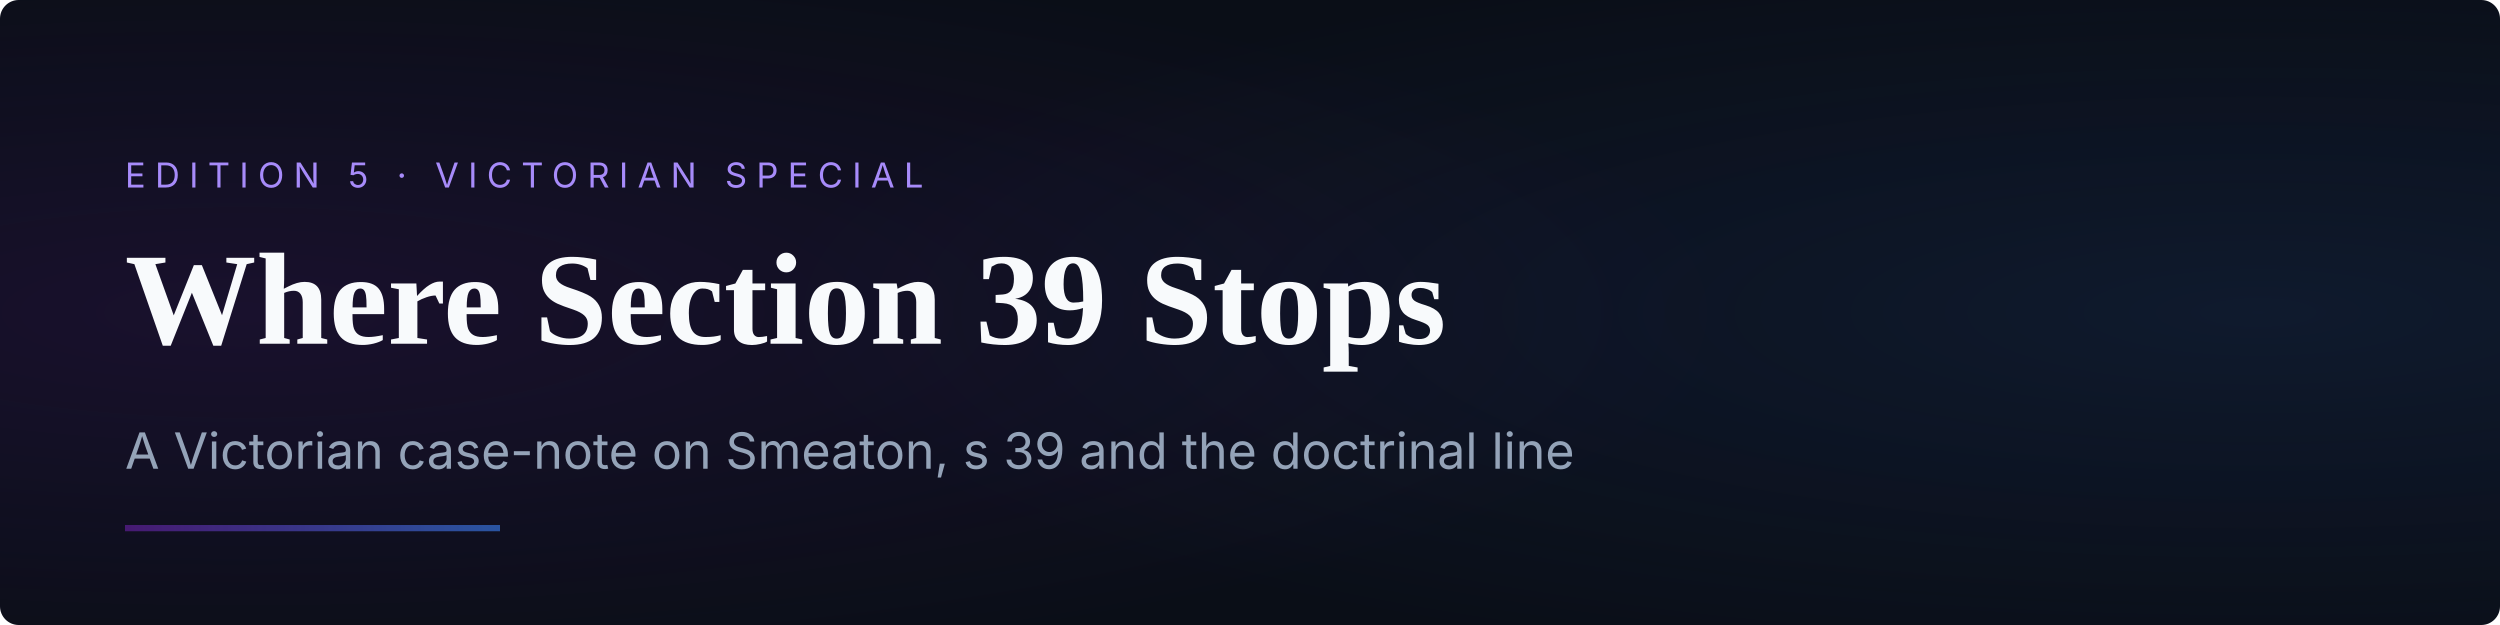
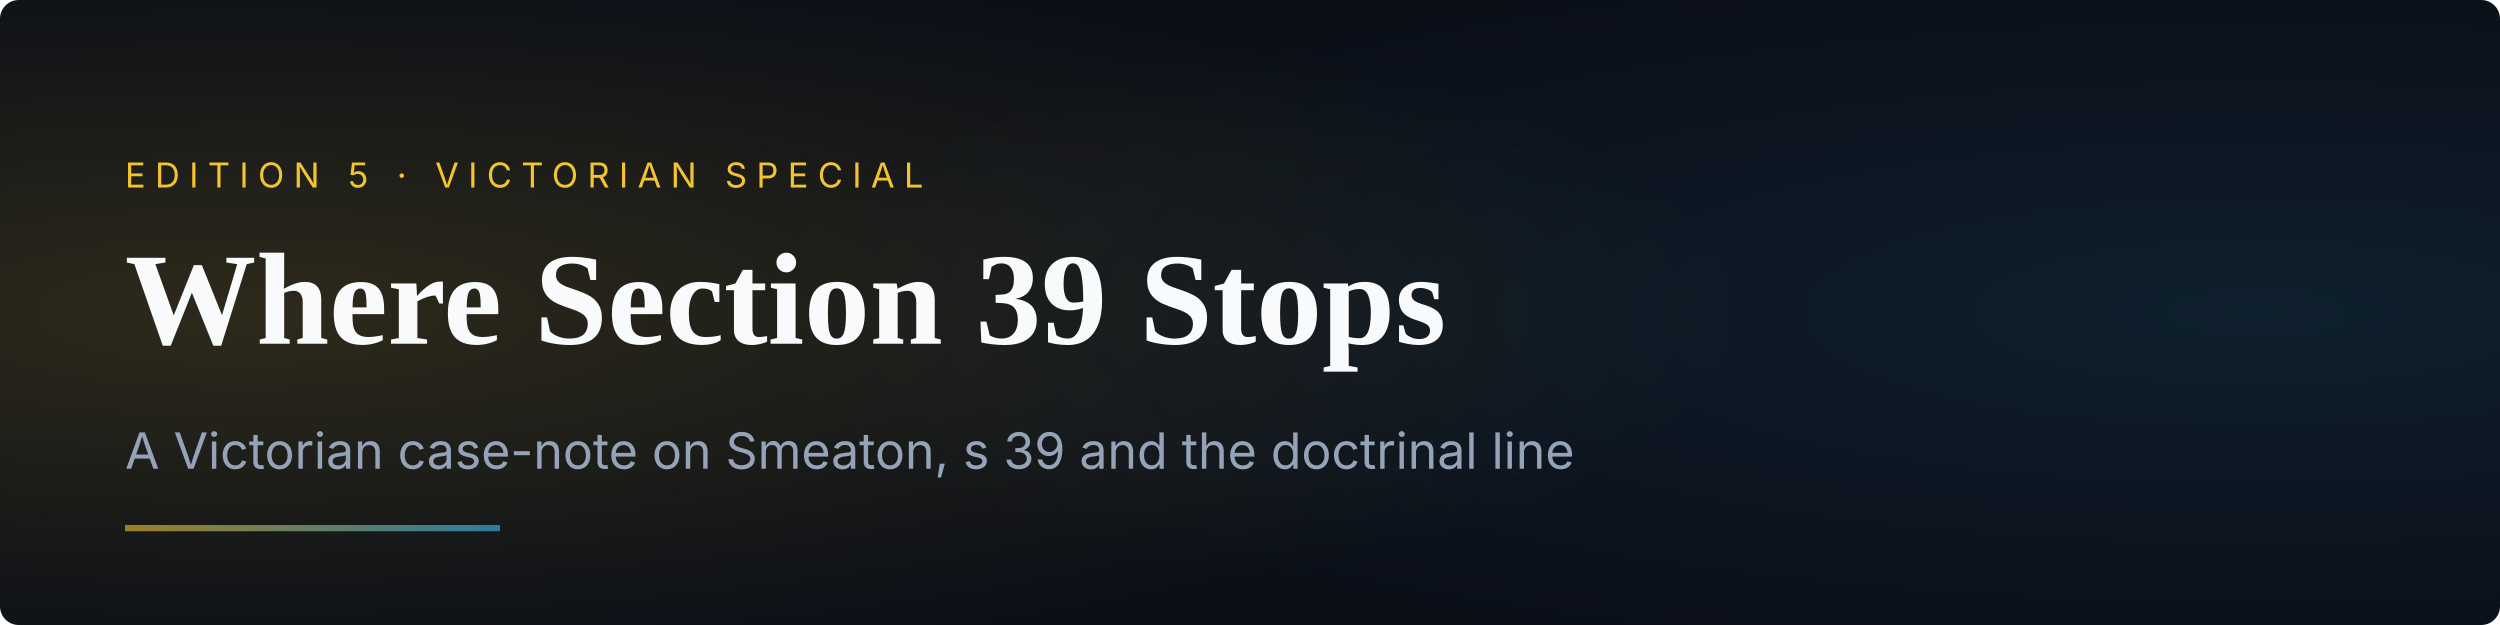
<svg xmlns="http://www.w3.org/2000/svg" width="800" height="200" viewBox="0 0 800 200">
  <defs>
-     <radialGradient id="purpleGlow" cx="10%" cy="50%" r="60%">
-       <stop offset="0%" stop-color="#6b21a8" stop-opacity="0.15" />
-       <stop offset="100%" stop-color="#6b21a8" stop-opacity="0" />
+     <radialGradient id="goldGlow" cx="10%" cy="50%" r="60%">
+       <stop offset="0%" stop-color="#F4C430" stop-opacity="0.15" />
+       <stop offset="100%" stop-color="#F4C430" stop-opacity="0" />
    </radialGradient>
-     <radialGradient id="blueGlow" cx="90%" cy="50%" r="60%">
-       <stop offset="0%" stop-color="#3b82f6" stop-opacity="0.1" />
-       <stop offset="100%" stop-color="#3b82f6" stop-opacity="0" />
+     <radialGradient id="cyanGlow" cx="90%" cy="50%" r="60%">
+       <stop offset="0%" stop-color="#3ABEF9" stop-opacity="0.1" />
+       <stop offset="100%" stop-color="#3ABEF9" stop-opacity="0" />
    </radialGradient>
    <linearGradient id="lineGrad" x1="0%" y1="0%" x2="100%" y2="0%">
-       <stop offset="0%" stop-color="#6b21a8" />
-       <stop offset="100%" stop-color="#3b82f6" />
+       <stop offset="0%" stop-color="#F4C430" />
+       <stop offset="100%" stop-color="#3ABEF9" />
    </linearGradient>
  </defs>
  <rect width="800" height="200" rx="6" fill="#0a0e17" />
-   <rect width="800" height="200" rx="6" fill="url(#purpleGlow)" />
-   <rect width="800" height="200" rx="6" fill="url(#blueGlow)" />
-   <text x="40" y="60" font-family="system-ui, -apple-system, sans-serif" font-size="11" letter-spacing="3" fill="#a78bfa">EDITION 5 · VICTORIAN SPECIAL</text>
+   <rect width="800" height="200" rx="6" fill="url(#goldGlow)" />
+   <rect width="800" height="200" rx="6" fill="url(#cyanGlow)" />
+   <text x="40" y="60" font-family="system-ui, -apple-system, sans-serif" font-size="11" letter-spacing="3" fill="#F4C430">EDITION 5 · VICTORIAN SPECIAL</text>
  <text x="40" y="110" font-family="Georgia, 'Times New Roman', serif" font-size="42" font-weight="700" fill="#f8fafc">Where Section 39 Stops</text>
  <text x="40" y="150" font-family="system-ui, -apple-system, sans-serif" font-size="16" fill="#94a3b8">A Victorian case-note on Smeaton, s 39 and the doctrinal line</text>
  <rect x="40" y="168" width="120" height="2" fill="url(#lineGrad)" opacity="0.6" />
</svg>
